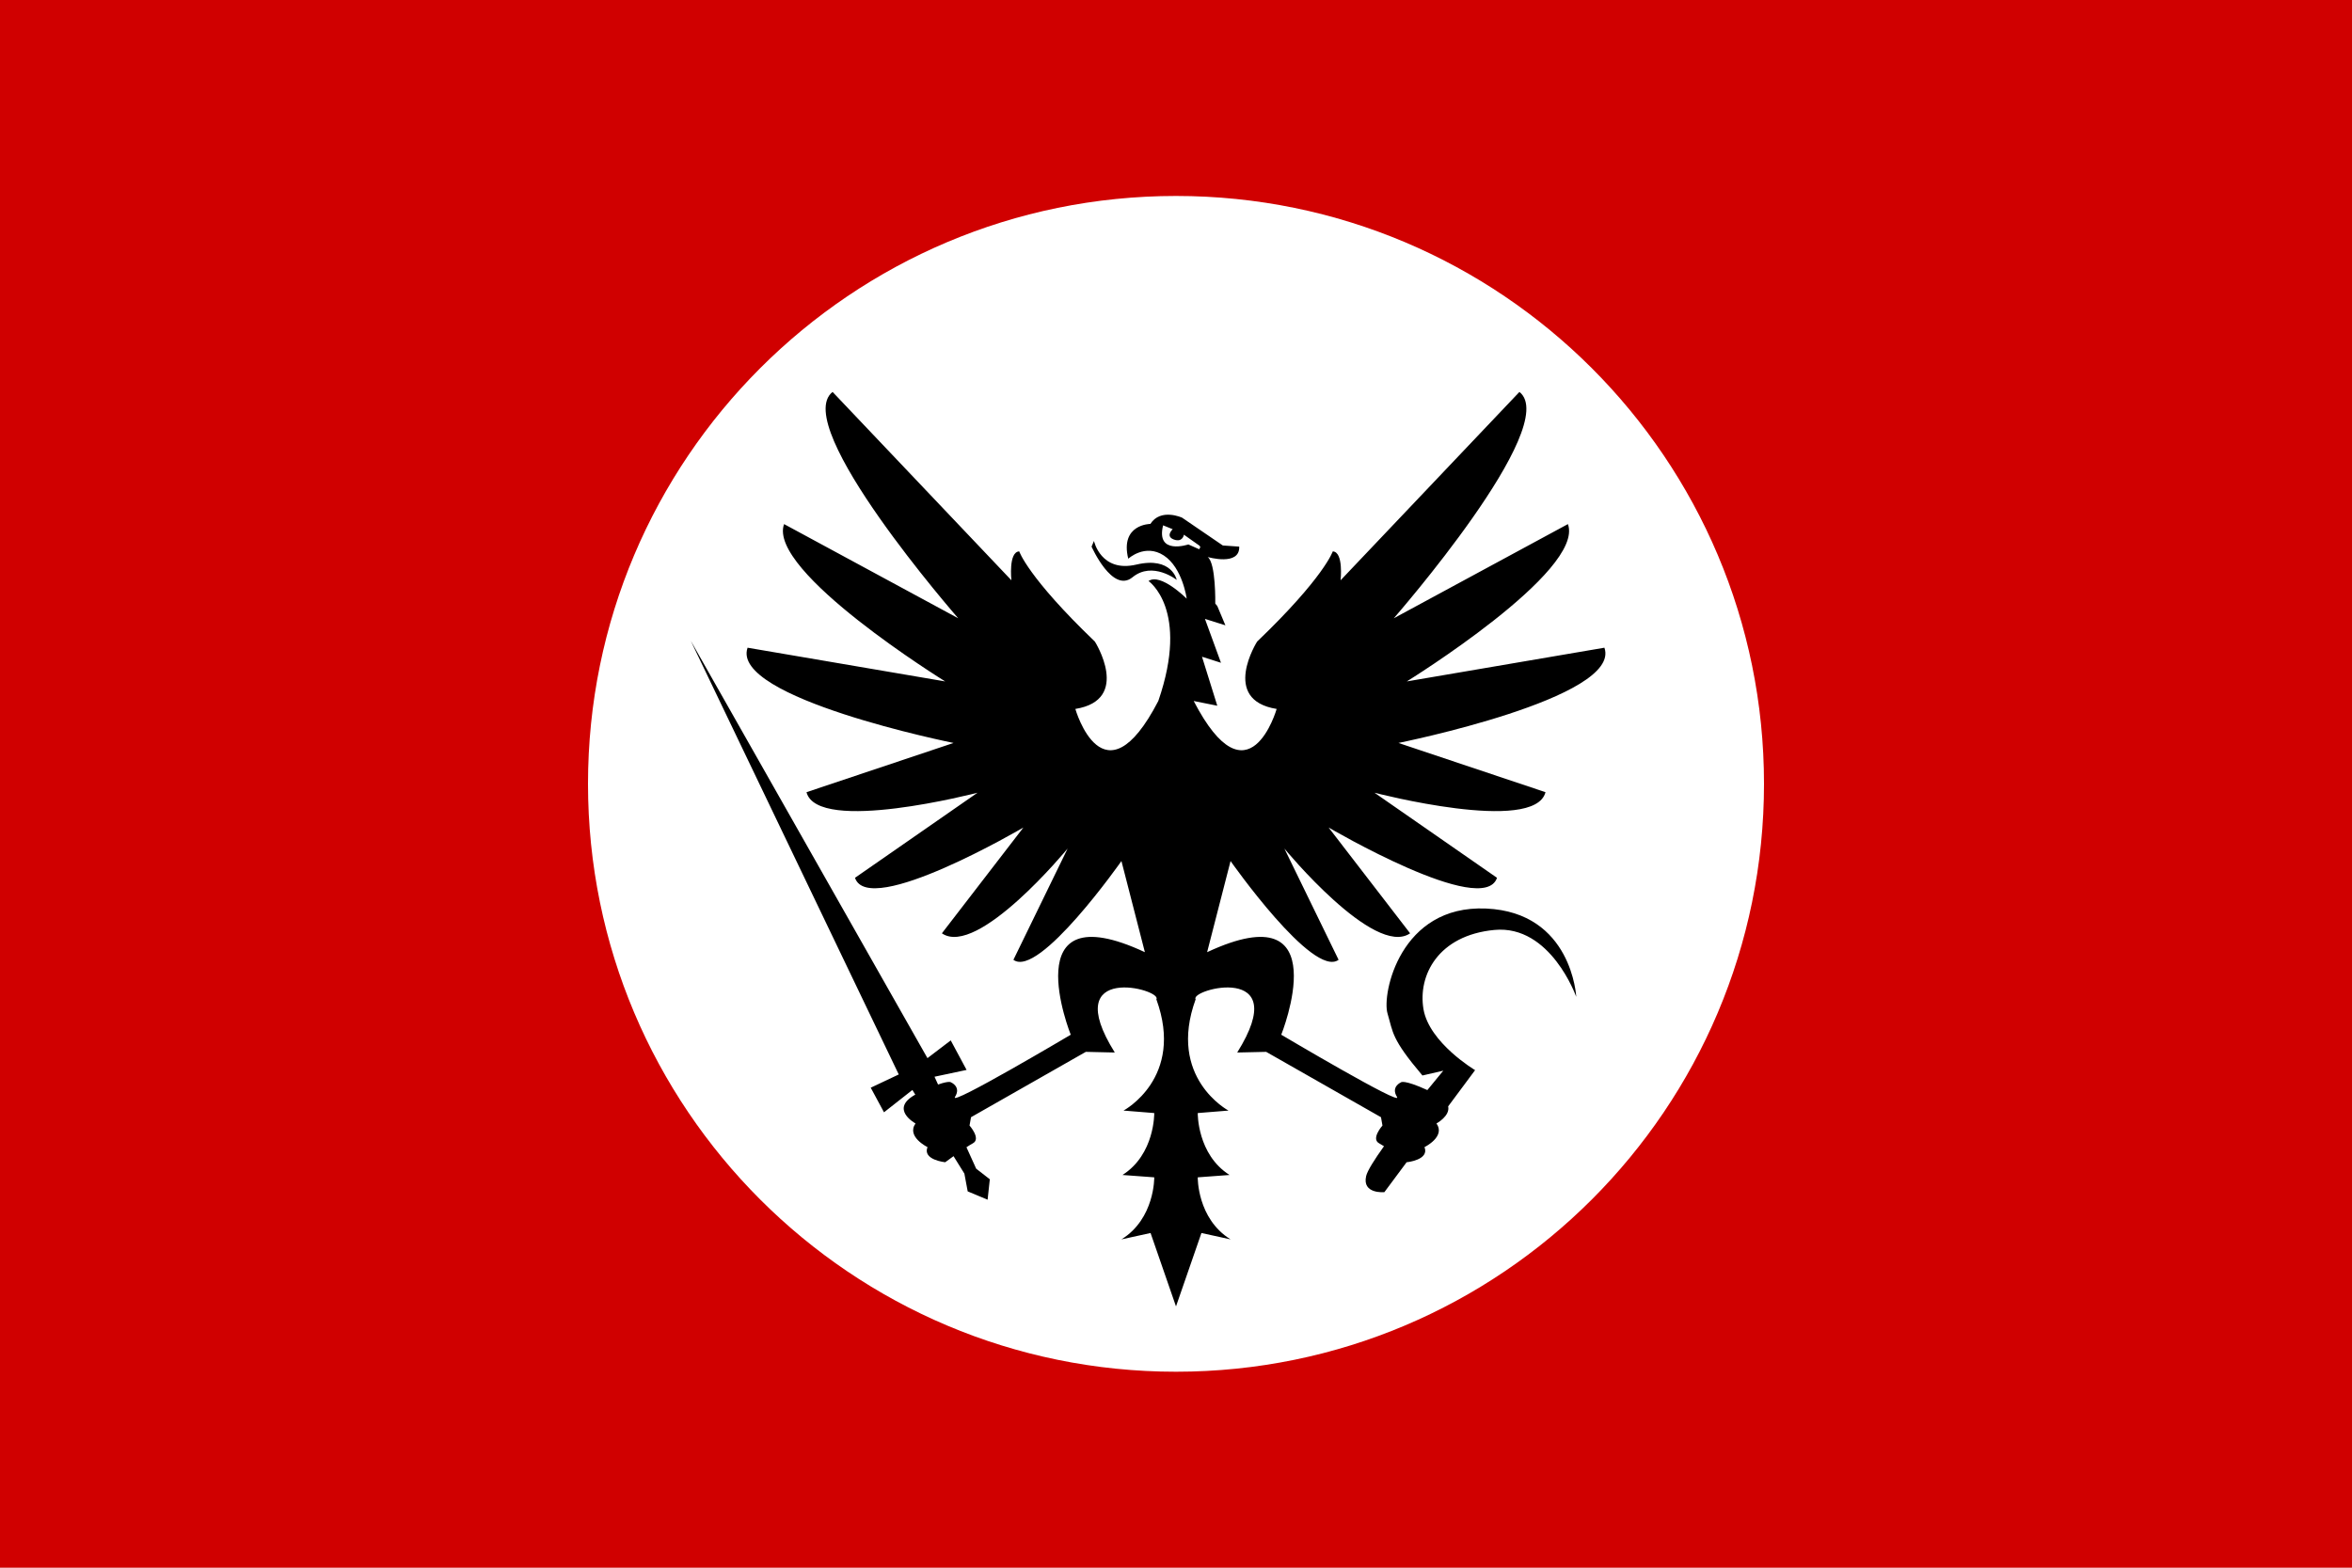
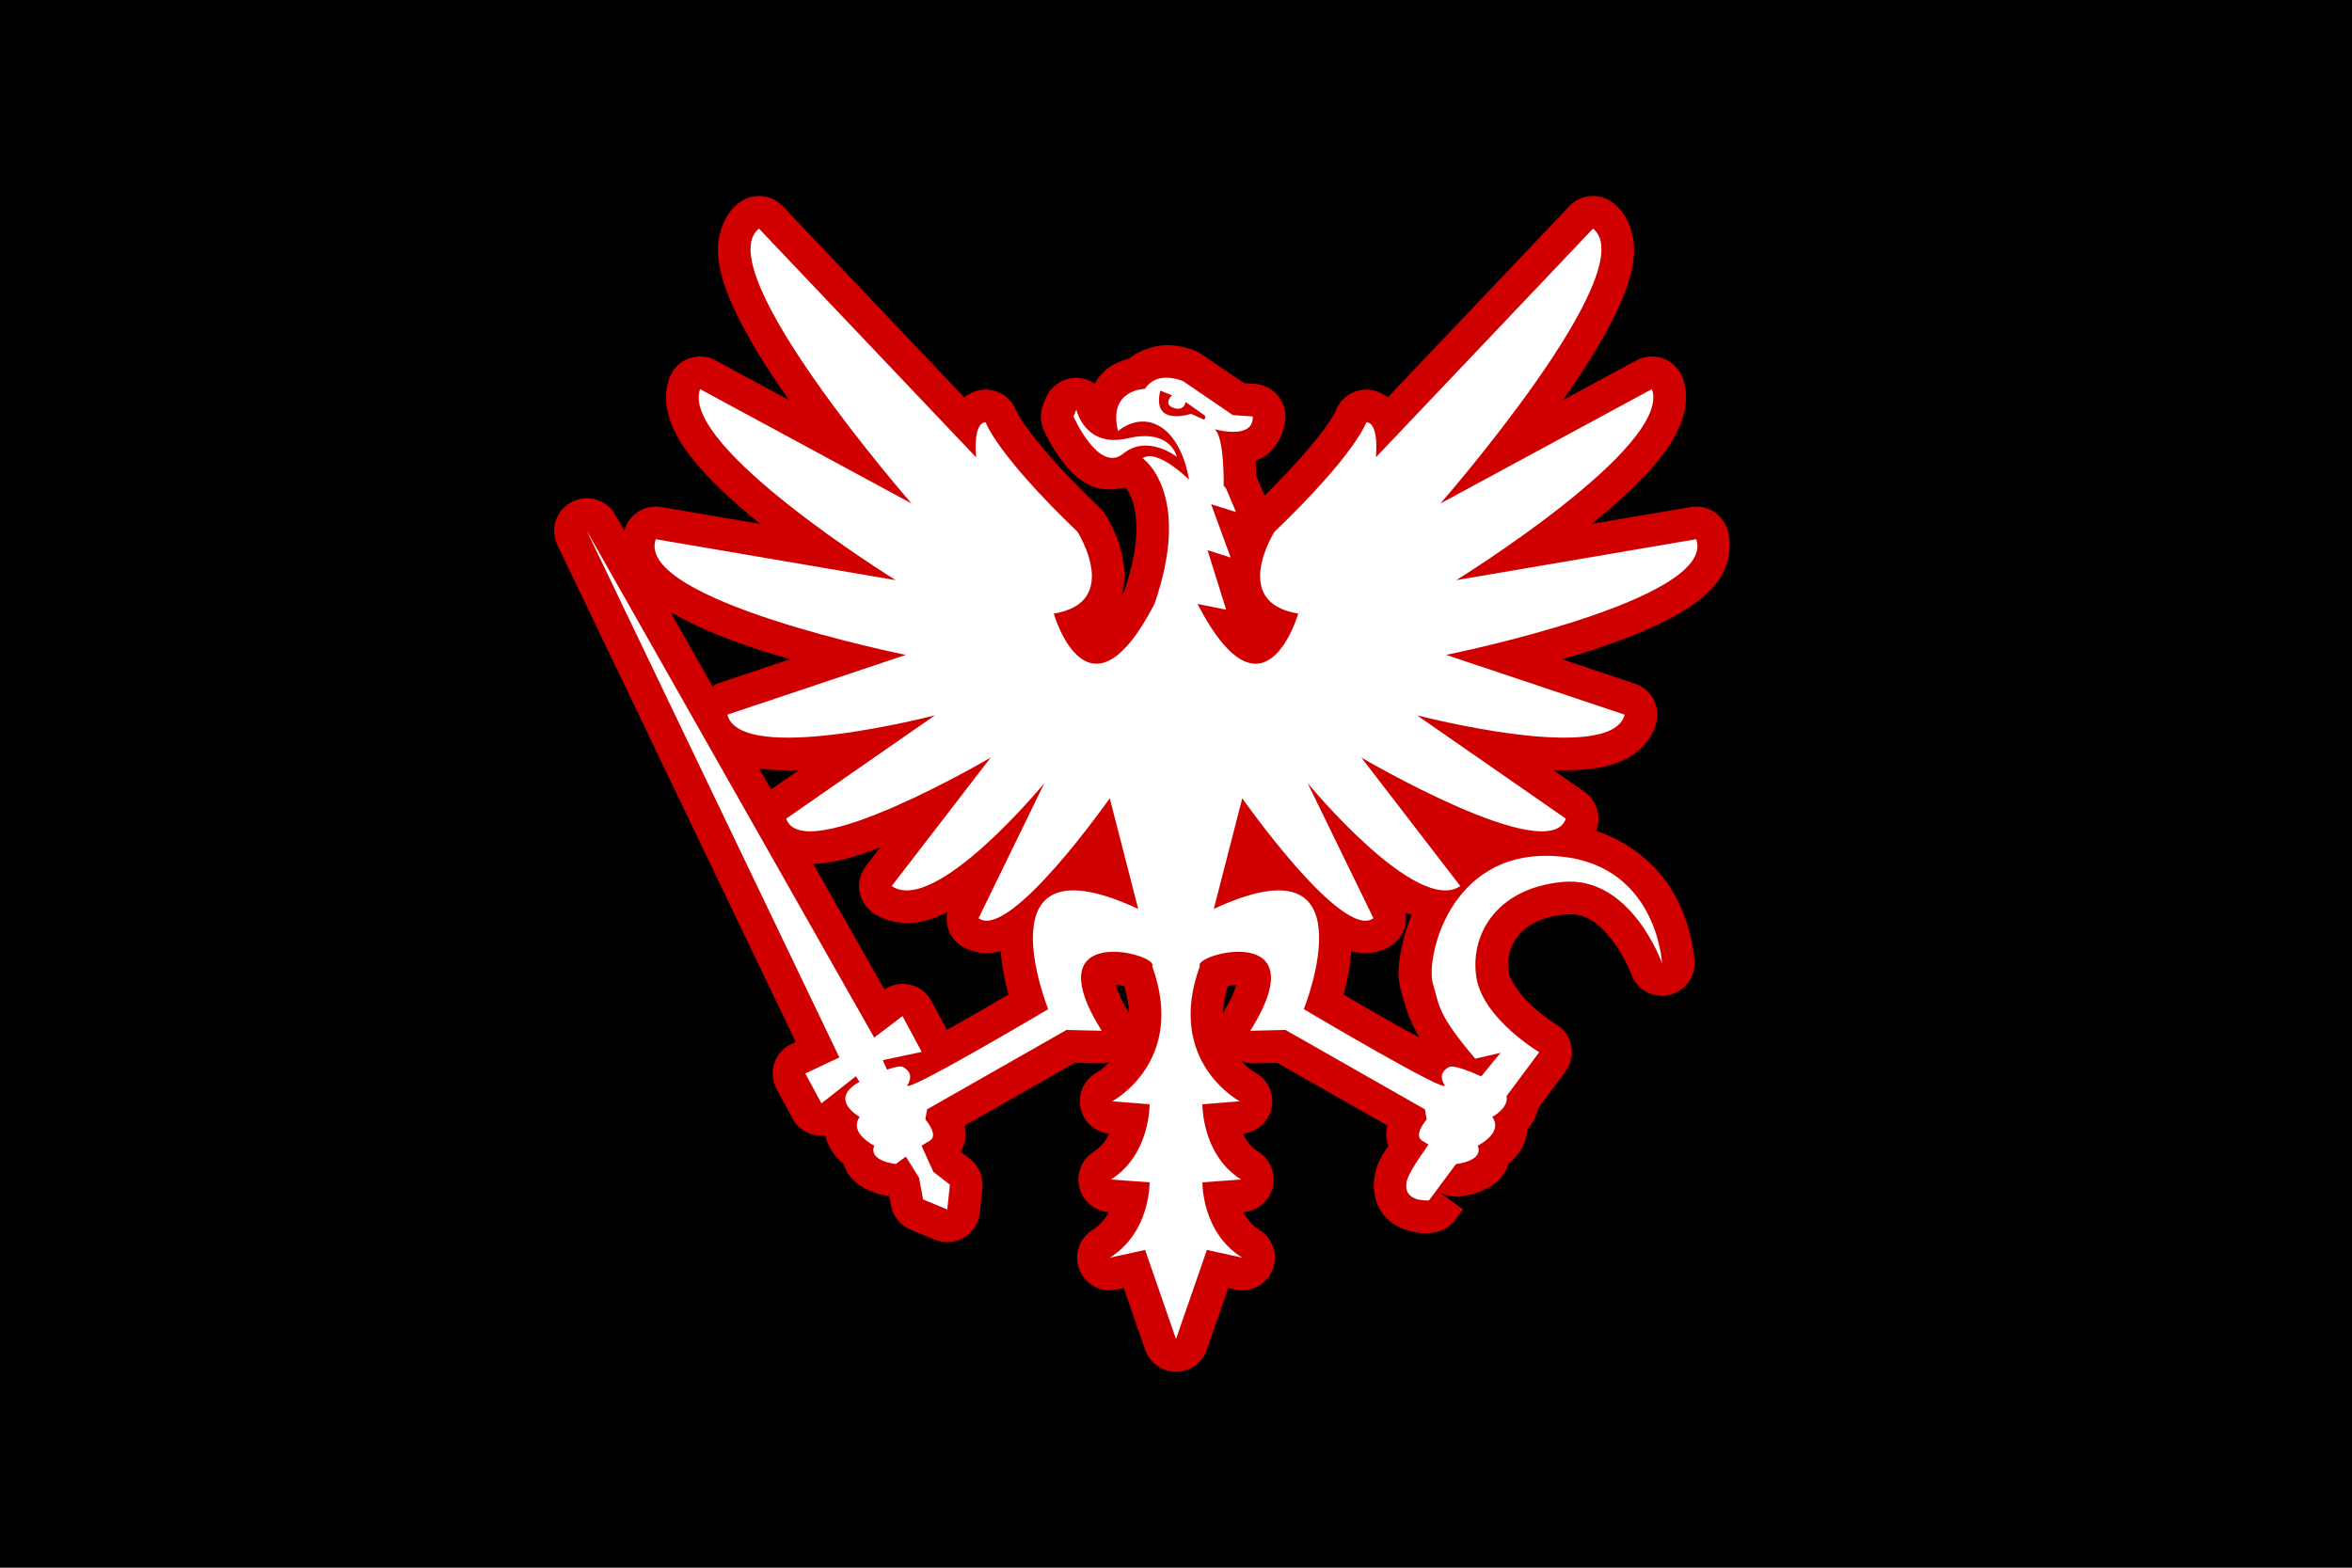
<svg xmlns="http://www.w3.org/2000/svg" xml:space="preserve" id="svg1" width="4608" height="3072" version="1.1" viewBox="0 0 1219.2 812.8">
  <defs id="defs1">
    <style id="style1">.cls-1{fill:#0283c0}.cls-2{fill:#fff}.cls-3{fill:#ef483f}</style>
  </defs>
-   <path id="rect1-8" d="M 0,0 V 812.8 H 1219.2 V 0 Z" style="fill:#d00000;fill-opacity:1;fill-rule:evenodd;stroke:none;stroke-width:8.467;stroke-linecap:round;stroke-linejoin:round" />
-   <path id="path1" d="M 914.4,406.4 A 304.8,304.8 0 0 0 609.6,101.6 304.8,304.8 0 0 0 304.8,406.4 304.8,304.8 0 0 0 609.6,711.2 304.8,304.8 0 0 0 914.4,406.4 Z" style="fill:#fff;fill-opacity:1;stroke-width:1;stroke-miterlimit:128" />
-   <path id="path2" fill="#e00000" d="m 431.577,203.2 c -22.162,17.479 65.135,117.357 65.135,117.357 L 406.441,271.728 c -8.918,24.415 83.515,81.567 83.515,81.567 L 387.523,335.816 c -9.189,26.08 106.758,49.385 106.758,49.385 l -76.218,25.524 c 5.677,21.917 88.65,0.278 88.65,0.278 l -63.513,44.113 c 7.027,21.085 87.297,-26.08 87.297,-26.08 l -42.252,54.864 c 18.538,12.752 65.17,-43.944 65.17,-43.944 l -28.093,57.676 c 13.186,9.809 55.995,-51.203 55.995,-51.203 l 12.154,47.25 c -68.378,-31.906 -38.432,42.797 -38.432,42.797 0,0 -63.354,37.568 -60.009,32.271 3.344,-5.297 -2.007,-7.553 -2.007,-7.553 0,0 -0.735,-1.017 -6.767,1.104 l -1.834,-4.046 16.626,-3.531 -8.217,-15.302 -12.066,9.193 -122.703,-216.403 107.821,224.866 -14.524,6.866 6.88,12.752 14.715,-11.575 1.503,2.417 c -13.574,7.504 0.122,14.945 0.122,14.945 -4.873,6.866 6.211,12.262 6.211,12.262 -2.676,6.669 9.172,7.846 9.172,7.846 0,0 2.205,-1.617 4.323,-3.15 l 5.616,9.036 1.72,9.22 10.319,4.317 1.148,-10.593 -7.071,-5.494 -5.038,-11.118 c 1.241,-0.81 2.41,-1.54 3.317,-2.025 4.396,-2.354 -1.72,-9.221 -1.72,-9.221 l 0.764,-4.314 59.52,-33.892 15.014,0.344 c -29.547,-47.185 24.927,-32.681 21.54,-27.603 14.864,40.784 -17.027,57.708 -17.027,57.708 l 15.937,1.283 c 0,0 0.382,21.385 -16.473,32.109 l 16.473,1.219 c 0,0 0.382,21.384 -17.01,32.173 l 15.099,-3.312 13.186,38.059 13.187,-38.059 15.098,3.312 C 620.493,631.797 620.876,610.413 620.876,610.413 l 16.473,-1.219 C 620.494,598.47 620.876,577.086 620.876,577.086 l 15.937,-1.283 c 0,0 -31.893,-16.925 -17.027,-57.708 -3.387,-5.079 51.087,-19.582 21.54,27.603 l 15.015,-0.345 59.519,33.892 0.763,4.314 c 0,0 -6.114,6.867 -1.72,9.221 0.706,0.378 1.581,0.913 2.508,1.503 -4.914,6.875 -8.622,12.725 -9.256,15.49 -2.162,9.432 9.46,8.323 9.46,8.323 l 11.56,-15.552 0.061,0.044 c 0,0 11.849,-1.177 9.174,-7.847 0,0 11.083,-5.395 6.211,-12.262 0,0 7.171,-3.879 6.059,-8.86 l 13.961,-18.781 c 0,0 -23.782,-14.149 -26.756,-31.628 -2.973,-17.479 7.568,-38.286 36.757,-41.061 29.19,-2.774 42.432,34.68 42.432,34.68 0,0 -2.162,-43.836 -46.757,-45.778 -44.595,-1.942 -54.054,44.389 -51.081,54.378 2.974,9.987 1.892,13.039 18.109,32.182 l 10.81,-2.497 c 0,0 -3.435,4.107 -8.258,10.057 -12.525,-5.702 -13.719,-3.978 -13.719,-3.978 0,0 -5.35,2.256 -2.007,7.553 3.345,5.297 -60.009,-32.271 -60.009,-32.271 0,0 29.947,-74.702 -38.432,-42.797 l 12.154,-47.25 c 0,0 42.81,61.012 55.995,51.203 l -28.093,-57.676 c 0,0 46.632,56.695 65.17,43.944 l -42.252,-54.864 c 0,0 80.27,47.165 87.297,26.08 l -63.513,-44.113 c 0,0 82.973,21.639 88.649,-0.278 l -76.218,-25.524 c 0,0 115.948,-23.305 106.758,-49.385 L 729.244,353.295 c 0,0 92.434,-57.153 83.515,-81.567 l -90.271,48.83 c 0,0 87.298,-99.878 65.135,-117.357 l -92.703,97.659 c 0,0 1.622,-14.705 -4.053,-14.982 0,0 -4.439,13.418 -39.221,46.768 0,0 -19.111,30.212 10.129,34.921 0,0 -14.525,50.811 -43.001,-4.12 l 12.231,2.452 -7.931,-25.405 9.842,3.138 -8.312,-22.757 10.605,3.337 -4.204,-10.007 -1.051,-1.275 c 0,0 0.383,-20.893 -3.918,-24.13 0,0 16.723,4.905 16.34,-5.395 l -8.505,-0.588 -21.117,-14.42 c 0,0 -11.086,-5.101 -16.437,3.237 0,0 -15.861,0.098 -11.466,18.048 0,0 8.695,-8.043 18.443,-1.668 9.746,6.377 11.849,22.365 11.849,22.365 0,0 -13.568,-13.534 -19.78,-9.122 0,0 21.481,14.632 5.063,62.189 -28.475,54.93 -43,4.12 -43,4.12 29.24,-4.709 10.129,-34.921 10.129,-34.921 -34.782,-33.35 -39.221,-46.768 -39.221,-46.768 -5.676,0.278 -4.054,14.982 -4.054,14.982 z m 171.334,69.169 4.97,2.011 c 0,0 -3.967,3.677 0.62,5.346 4.587,1.668 5.208,-2.501 5.208,-2.501 l 8.122,5.739 0.383,0.686 -0.574,1.128 -5.637,-2.501 c 0,0 -16.961,5.739 -13.091,-9.907 z m -35.833,8.092 -1.242,2.943 c 0,0 10.797,24.424 21.213,15.89 10.415,-8.533 22.933,1.373 22.933,1.373 0,0 -2.485,-12.261 -20.927,-7.945 -18.443,4.317 -21.978,-12.262 -21.978,-12.262 z" style="fill:#000;fill-opacity:1;stroke-width:1" />
+   <path id="rect1-8" d="M 0,0 V 812.8 H 1219.2 V 0 Z" style="fill:#000;fill-opacity:1;fill-rule:evenodd;stroke:none;stroke-width:8.467;stroke-linecap:round;stroke-linejoin:round" />
+   <path id="path1" d="M 390.486 101.857 A 16.935 16.935 0 0 0 382.944 105.239 C 374.379 111.993 371.68 123.187 372.199 131.771 C 372.718 140.356 375.352 148.218 378.871 156.426 C 385.901 172.826 397.09 190.458 408.99 207.42 L 370.963 186.852 A 16.935 16.935 0 0 0 347.002 195.935 C 343.666 205.068 345.54 214.075 348.596 221.193 C 351.652 228.311 356.07 234.511 361.238 240.643 C 370.321 251.417 381.988 261.843 394.068 271.627 L 342.783 262.875 A 16.935 16.935 0 0 0 323.963 273.939 C 323.818 274.35 323.752 274.776 323.631 275.191 L 318.893 266.836 A 16.935 16.935 0 0 0 288.895 282.51 L 412.457 540.207 L 410.215 541.268 A 16.935 16.935 0 0 0 402.549 564.617 L 410.903 580.102 A 16.935 16.935 0 0 0 427.844 588.699 C 427.858 588.76 427.851 588.832 427.865 588.893 C 429.332 594.993 432.467 598.818 435.104 601.51 C 435.853 602.275 436.578 602.841 437.316 603.485 C 437.909 605.383 438.676 607.151 439.692 608.6 C 443.439 613.948 447.637 615.954 450.861 617.338 C 455.718 619.423 459.146 619.926 460.938 620.123 L 461.838 624.953 A 16.935 16.935 0 0 0 471.949 637.469 L 484.481 642.711 A 16.935 16.935 0 0 0 507.85 628.914 L 509.244 616.051 A 16.935 16.935 0 0 0 502.799 600.855 L 498.09 597.197 C 499.465 594.541 500.465 591.795 500.574 589.418 C 500.681 587.084 500.435 585.211 500.074 583.539 L 557.148 551.041 L 570.69 551.351 A 16.935 16.935 0 0 0 575.162 550.644 C 571.636 554.328 568.621 556.021 568.621 556.021 A 16.935 16.935 0 0 0 575.01 587.778 C 573.21 591.322 570.665 594.791 566.817 597.24 A 16.935 16.935 0 0 0 574.656 628.414 L 574.791 628.424 C 572.922 631.857 570.298 635.223 566.328 637.686 A 16.935 16.935 0 0 0 578.883 668.613 L 582.516 667.817 L 593.599 699.811 A 16.935 16.935 0 0 0 625.6 699.811 L 636.686 667.817 L 640.316 668.613 A 16.935 16.935 0 0 0 652.873 637.686 C 648.904 635.223 646.278 631.857 644.408 628.424 L 644.545 628.414 A 16.935 16.935 0 0 0 652.385 597.24 C 648.544 594.796 646.003 591.335 644.203 587.799 A 16.935 16.935 0 0 0 650.582 556.021 C 650.582 556.021 647.253 554.23 643.469 550.086 A 16.935 16.935 0 0 0 648.514 551.353 L 662.055 551.041 L 719.125 583.539 C 718.765 585.21 718.52 587.083 718.627 589.416 C 718.694 590.886 719.056 592.507 719.642 594.158 C 719.294 594.712 718.802 595.362 718.472 595.904 C 716.147 599.732 714.181 602.293 712.769 608.441 A 16.935 16.935 0 0 0 712.767 608.446 C 711.389 614.459 712.037 622.072 715.715 627.795 C 719.393 633.519 724.644 636.263 728.551 637.6 C 736.364 640.273 742.369 639.191 742.369 639.191 A 16.935 16.935 0 0 0 754.35 632.437 L 758.373 627.025 L 744.888 617.182 A 16.935 16.935 0 0 0 756.547 620.355 C 756.547 620.355 761.891 620.106 768.34 617.338 C 771.564 615.954 775.76 613.947 779.508 608.6 C 780.523 607.15 781.29 605.383 781.883 603.485 C 782.622 602.841 783.348 602.274 784.098 601.508 C 786.735 598.816 789.867 594.992 791.334 588.893 C 791.574 587.896 791.606 586.788 791.686 585.705 C 794.003 582.993 796.388 579.285 797.438 574.479 L 811.453 555.627 A 16.935 16.935 0 0 0 806.521 530.971 C 806.521 530.971 800.666 527.461 794.34 521.73 C 788.014 516.001 782.75 508.279 782.069 504.279 C 781.005 498.023 782.355 491.197 786.498 485.778 C 790.642 480.358 797.666 475.441 811.609 474.115 C 821.946 473.133 829.083 478.88 835.656 487.397 C 842.229 495.913 845.566 505.014 845.566 505.014 A 16.935 16.935 0 0 0 878.444 498.535 C 878.444 498.535 877.762 481.659 868.312 464.348 C 861.177 451.277 847.564 437.409 827.301 430.777 C 827.433 430.442 827.611 430.127 827.725 429.785 A 16.935 16.935 0 0 0 821.318 410.524 L 805.148 399.291 C 811.755 399.52 818.27 399.383 824.518 398.615 C 831.005 397.819 837.316 396.46 843.57 393.111 C 849.824 389.762 856.373 383.274 858.574 374.774 A 16.935 16.935 0 0 0 847.559 354.471 L 809.656 341.779 C 814.412 340.375 819.065 339.097 823.887 337.524 C 841.422 331.8 858.741 325.182 872.547 316.746 C 879.45 312.528 885.645 307.964 890.568 301.231 C 895.492 294.497 898.617 283.534 895.236 273.939 A 16.935 16.935 0 0 0 876.418 262.875 L 825.133 271.627 C 837.213 261.843 848.88 251.417 857.963 240.643 C 863.132 234.511 867.55 228.311 870.605 221.193 C 873.661 214.075 875.534 205.068 872.197 195.935 A 16.935 16.935 0 0 0 848.236 186.852 L 810.213 207.42 C 822.113 190.458 833.3 172.825 840.33 156.426 C 843.849 148.218 846.484 140.356 847.002 131.771 C 847.521 123.187 844.82 111.993 836.256 105.239 A 16.935 16.935 0 0 0 813.49 106.875 L 719.432 205.961 C 716.493 203.873 713.05 202.206 709.108 202.014 A 16.935 16.935 0 0 0 692.205 213.608 C 692.205 213.608 692.632 212.663 691.875 214.067 C 691.118 215.47 689.531 218.152 686.599 222.193 C 681.436 229.31 671.689 240.92 655.494 256.984 L 651.203 246.769 L 651.203 246.767 C 651.162 244.583 651.039 241.825 650.85 238.918 C 652.427 238.298 654.054 237.512 655.754 236.402 C 661.921 232.375 666.606 222.947 666.322 215.297 A 16.935 16.935 0 0 0 650.569 199.031 L 644.826 198.635 L 622.981 183.717 A 16.935 16.935 0 0 0 620.508 182.318 C 620.508 182.318 614.753 179.497 607.031 178.975 C 601.173 178.578 592.219 180.332 585.19 185.932 C 582.16 186.724 578.733 187.925 575.141 190.31 C 572.201 192.263 569.571 195.29 567.404 198.914 A 16.935 16.935 0 0 0 542.367 205.766 L 540.857 209.34 A 16.935 16.935 0 0 0 540.971 222.771 C 540.971 222.771 544.639 231.557 551.334 239.988 C 554.681 244.204 558.732 248.862 566.037 252.076 C 570.698 254.126 577.32 254.258 583.451 252.683 C 584.408 253.919 585.694 255.869 586.857 259.234 C 589.433 266.689 591.377 280.946 582.85 306.324 C 582.37 307.229 581.938 307.878 581.469 308.715 C 583.031 302.93 583.144 297.229 582.486 292.461 C 580.429 277.538 572.858 266.664 572.858 266.664 A 16.935 16.935 0 0 0 570.265 263.494 C 549.707 243.782 538.464 230.275 532.602 222.193 C 529.67 218.152 528.083 215.47 527.326 214.067 C 526.569 212.663 526.996 213.607 526.996 213.607 A 16.935 16.935 0 0 0 510.094 202.014 C 506.151 202.206 502.708 203.873 499.769 205.961 L 405.711 106.875 A 16.935 16.935 0 0 0 390.486 101.857 z M 639.535 206.889 C 639.859 206.819 639.778 206.953 639.402 206.959 C 639.4 206.959 639.398 206.959 639.396 206.959 C 639.419 206.953 639.516 206.893 639.535 206.889 z M 347.434 317.174 C 361.116 325.397 378.091 331.902 395.314 337.524 C 400.136 339.097 404.789 340.375 409.545 341.779 L 371.64 354.472 A 16.935 16.935 0 0 0 369.402 355.918 L 347.434 317.174 z M 393.487 398.393 C 393.889 398.447 394.279 398.566 394.682 398.615 C 400.929 399.383 407.446 399.52 414.053 399.291 L 399.664 409.287 L 393.487 398.393 z M 456.279 439.369 L 448.824 449.051 A 16.935 16.935 0 0 0 452.643 473.334 C 459.236 477.869 467.285 479.09 473.924 478.371 C 480.297 477.682 485.818 475.572 491.055 472.983 A 16.935 16.935 0 0 0 497.154 489.645 C 503.977 494.72 512.735 494.779 518.762 493.199 C 519.36 501.661 520.982 509.368 522.758 515.59 C 515.823 519.667 509.69 523.339 497.047 530.496 C 494.705 531.822 493.117 532.614 490.836 533.887 L 482.729 518.789 A 16.935 16.935 0 0 0 458.461 512.983 L 421.572 447.928 C 424.607 447.821 427.583 447.484 430.561 446.975 C 438.951 445.539 447.605 442.659 456.279 439.369 z M 728.563 473.16 C 729.578 473.655 730.656 474.045 731.699 474.494 C 729.402 480.081 727.729 485.566 726.689 490.666 C 724.919 499.352 723.875 505.829 726.498 514.645 A 16.935 16.935 0 0 0 726.5 514.647 C 728.41 521.063 729.852 527.78 735.817 537.955 C 731.23 535.458 727.305 533.412 722.154 530.496 C 709.512 523.339 703.378 519.667 696.443 515.59 C 698.219 509.368 699.843 501.661 700.441 493.199 C 706.468 494.779 715.225 494.719 722.047 489.645 A 16.935 16.935 0 0 0 728.563 473.16 z M 582.03 493.809 C 582.115 493.82 582.197 493.838 582.282 493.849 A 16.935 16.935 0 0 0 581.359 496.35 C 581.529 495.474 581.745 494.618 582.03 493.809 z M 578.307 510.611 C 579.837 510.706 581.207 510.922 582.752 511.248 C 584.342 516.552 585.157 521.182 585.281 525.166 C 580.96 518.206 579.19 513.618 578.307 510.611 z M 640.895 510.611 C 640.012 513.618 638.243 518.206 633.92 525.168 C 634.044 521.183 634.859 516.552 636.449 511.248 C 637.994 510.922 639.364 510.706 640.895 510.611 z" style="color:#000;fill:#d00000;stroke-linecap:round;stroke-linejoin:round;-inkscape-stroke:none;paint-order:stroke fill markers;fill-opacity:1" />
+   <path id="path3" d="m 393.429,118.533 c -26.911,21.224 79.093,142.505 79.093,142.505 L 362.907,201.746 c -10.829,29.647 101.411,99.046 101.411,99.046 l -124.383,-21.224 c -11.158,31.668 129.635,59.968 129.635,59.968 l -92.551,30.994 c 6.894,26.613 107.647,0.337 107.647,0.337 l -77.123,53.566 c 8.533,25.603 106.004,-31.668 106.004,-31.668 l -51.306,66.62 c 22.511,15.484 79.135,-53.36 79.135,-53.36 l -34.113,70.036 c 16.011,11.911 67.994,-62.175 67.994,-62.175 l 14.759,57.375 c -83.031,-38.743 -46.668,51.968 -46.668,51.968 0,0 -76.929,45.618 -72.868,39.186 4.06,-6.432 -2.437,-9.171 -2.437,-9.171 0,0 -0.892,-1.235 -8.217,1.34 l -2.227,-4.913 20.189,-4.288 -9.978,-18.581 L 453.159,537.963 304.162,275.188 435.088,548.24 l -17.636,8.337 8.354,15.484 17.868,-14.055 1.825,2.935 c -16.483,9.112 0.149,18.148 0.149,18.148 -5.917,8.337 7.542,14.889 7.542,14.889 -3.25,8.098 11.138,9.527 11.138,9.527 0,0 2.678,-1.963 5.249,-3.825 l 6.82,10.972 2.088,11.196 12.53,5.242 1.394,-12.863 -8.586,-6.671 -6.117,-13.501 c 1.507,-0.983 2.927,-1.87 4.028,-2.459 5.338,-2.859 -2.088,-11.197 -2.088,-11.197 l 0.928,-5.239 72.274,-41.154 18.231,0.418 c -35.879,-57.296 30.268,-39.684 26.156,-33.518 18.05,49.524 -20.676,70.074 -20.676,70.074 l 19.352,1.558 c 0,0 0.463,25.968 -20.003,38.989 l 20.003,1.48 c 0,0 0.463,25.966 -20.655,39.067 l 18.334,-4.022 16.011,46.215 16.013,-46.215 18.333,4.022 c -21.118,-13.101 -20.654,-39.067 -20.654,-39.067 l 20.003,-1.48 c -20.467,-13.022 -20.003,-38.988 -20.003,-38.988 l 19.352,-1.558 c 0,0 -38.727,-20.552 -20.676,-70.074 -4.113,-6.167 62.034,-23.779 26.156,33.518 l 18.233,-0.419 72.273,41.154 0.926,5.239 c 0,0 -7.425,8.338 -2.088,11.197 0.857,0.459 1.92,1.109 3.046,1.825 -5.967,8.348 -10.469,15.452 -11.24,18.809 -2.625,11.454 11.488,10.107 11.488,10.107 l 14.038,-18.884 0.074,0.054 c 0,0 14.388,-1.429 11.139,-9.528 0,0 13.458,-6.551 7.542,-14.889 0,0 8.708,-4.71 7.357,-10.758 l 16.953,-22.805 c 0,0 -28.879,-17.181 -32.49,-38.406 -3.61,-21.224 9.19,-46.491 44.633,-49.86 35.445,-3.369 51.524,42.112 51.524,42.112 0,0 -2.625,-53.23 -56.776,-55.587 -54.151,-2.359 -65.637,53.901 -62.027,66.031 3.611,12.127 2.298,15.833 21.989,39.079 l 13.127,-3.032 c 0,0 -4.171,4.987 -10.027,12.212 -15.209,-6.923 -16.659,-4.831 -16.659,-4.831 0,0 -6.497,2.74 -2.437,9.171 4.062,6.432 -72.868,-39.186 -72.868,-39.186 0,0 36.364,-90.709 -46.668,-51.968 l 14.759,-57.375 c 0,0 51.983,74.086 67.994,62.175 l -34.113,-70.036 c 0,0 56.624,68.844 79.135,53.36 l -51.306,-66.62 c 0,0 97.471,57.272 106.003,31.668 l -77.123,-53.566 c 0,0 100.753,26.276 107.645,-0.337 l -92.551,-30.994 c 0,0 140.794,-28.299 129.635,-59.968 l -124.383,21.224 c 0,0 112.241,-69.4 101.411,-99.046 l -109.615,59.293 c 0,0 106.005,-121.281 79.093,-142.505 L 713.202,237.12 c 0,0 1.969,-17.856 -4.921,-18.193 0,0 -5.39,16.293 -47.626,56.79 0,0 -23.206,36.686 12.3,42.404 0,0 -17.637,61.699 -52.215,-5.002 l 14.852,2.978 -9.63,-30.849 11.951,3.811 -10.094,-27.634 12.877,4.052 -5.104,-12.151 -1.276,-1.548 c 0,0 0.465,-25.37 -4.757,-29.301 0,0 20.306,5.956 19.842,-6.551 l -10.328,-0.714 -25.642,-17.51 c 0,0 -13.461,-6.194 -19.959,3.931 0,0 -19.26,0.119 -13.923,21.916 0,0 10.558,-9.767 22.395,-2.026 11.835,7.744 14.388,27.157 14.388,27.157 0,0 -16.476,-16.435 -24.018,-11.077 0,0 26.084,17.768 6.148,75.515 -34.577,66.701 -52.214,5.002 -52.214,5.002 35.506,-5.718 12.3,-42.404 12.3,-42.404 -42.235,-40.497 -47.626,-56.79 -47.626,-56.79 -6.892,0.337 -4.923,18.193 -4.923,18.193 z m 208.049,83.991 6.035,2.442 c 0,0 -4.817,4.465 0.752,6.491 5.57,2.026 6.324,-3.037 6.324,-3.037 l 9.863,6.969 0.465,0.833 -0.697,1.37 -6.845,-3.037 c 0,0 -20.596,6.969 -15.896,-12.03 z m -43.511,9.826 -1.509,3.574 c 0,0 13.111,29.658 25.759,19.295 12.647,-10.361 27.847,1.667 27.847,1.667 0,0 -3.018,-14.888 -25.411,-9.648 -22.395,5.242 -26.687,-14.889 -26.687,-14.889 z" style="color:#000;display:inline;fill:#fff;stroke-linecap:round;stroke-linejoin:round;-inkscape-stroke:none;paint-order:stroke fill markers;fill-opacity:1" />
</svg>
